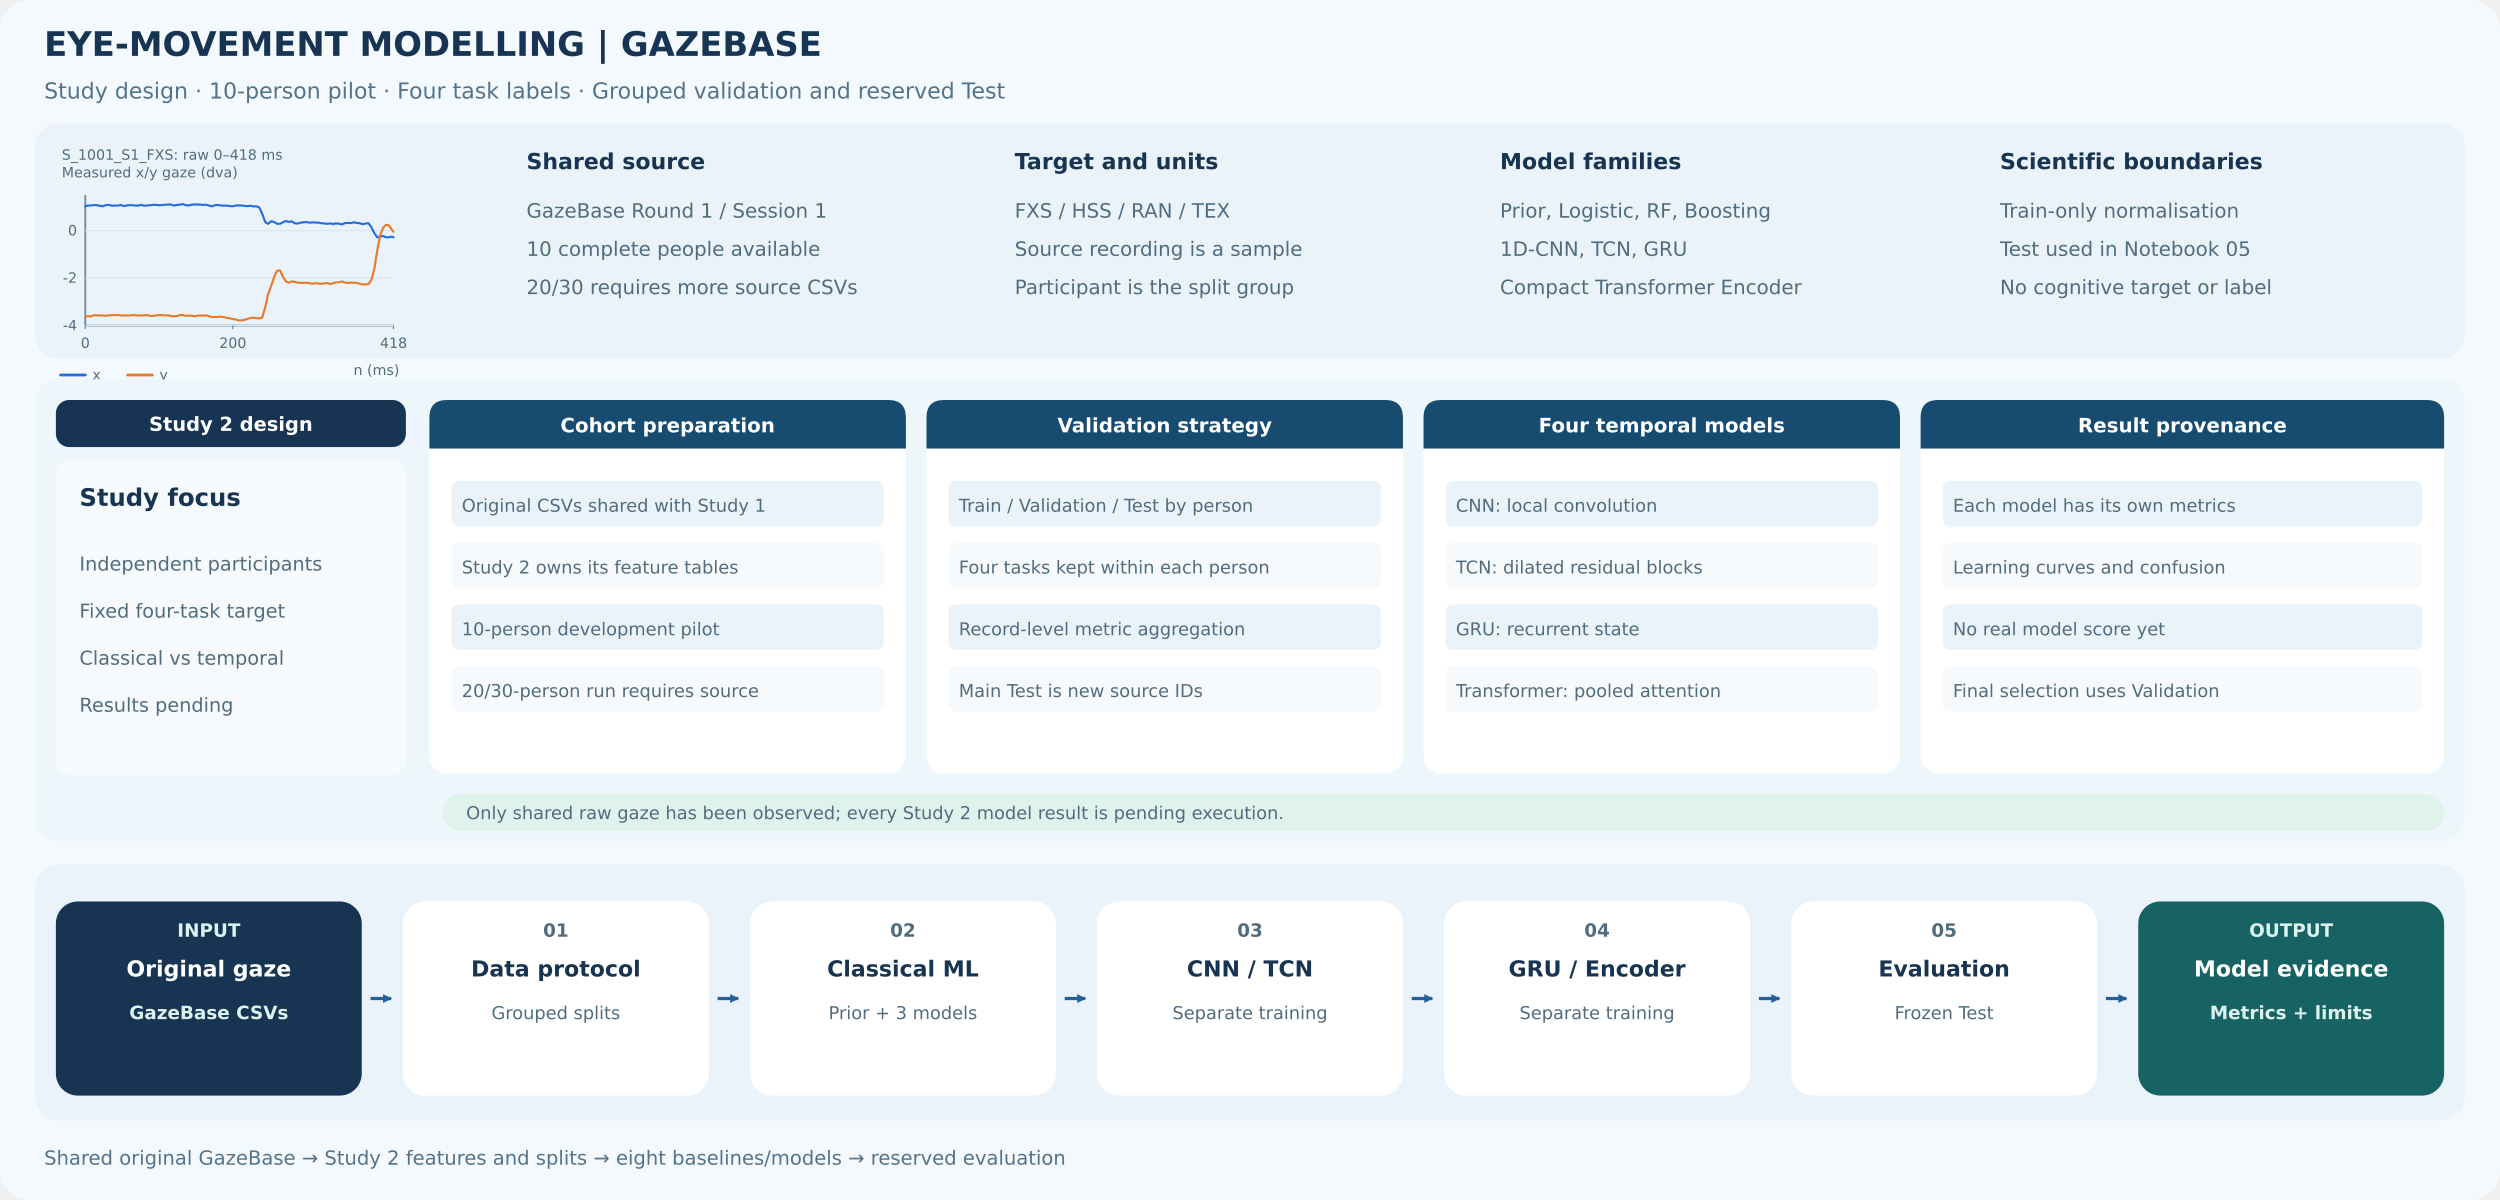
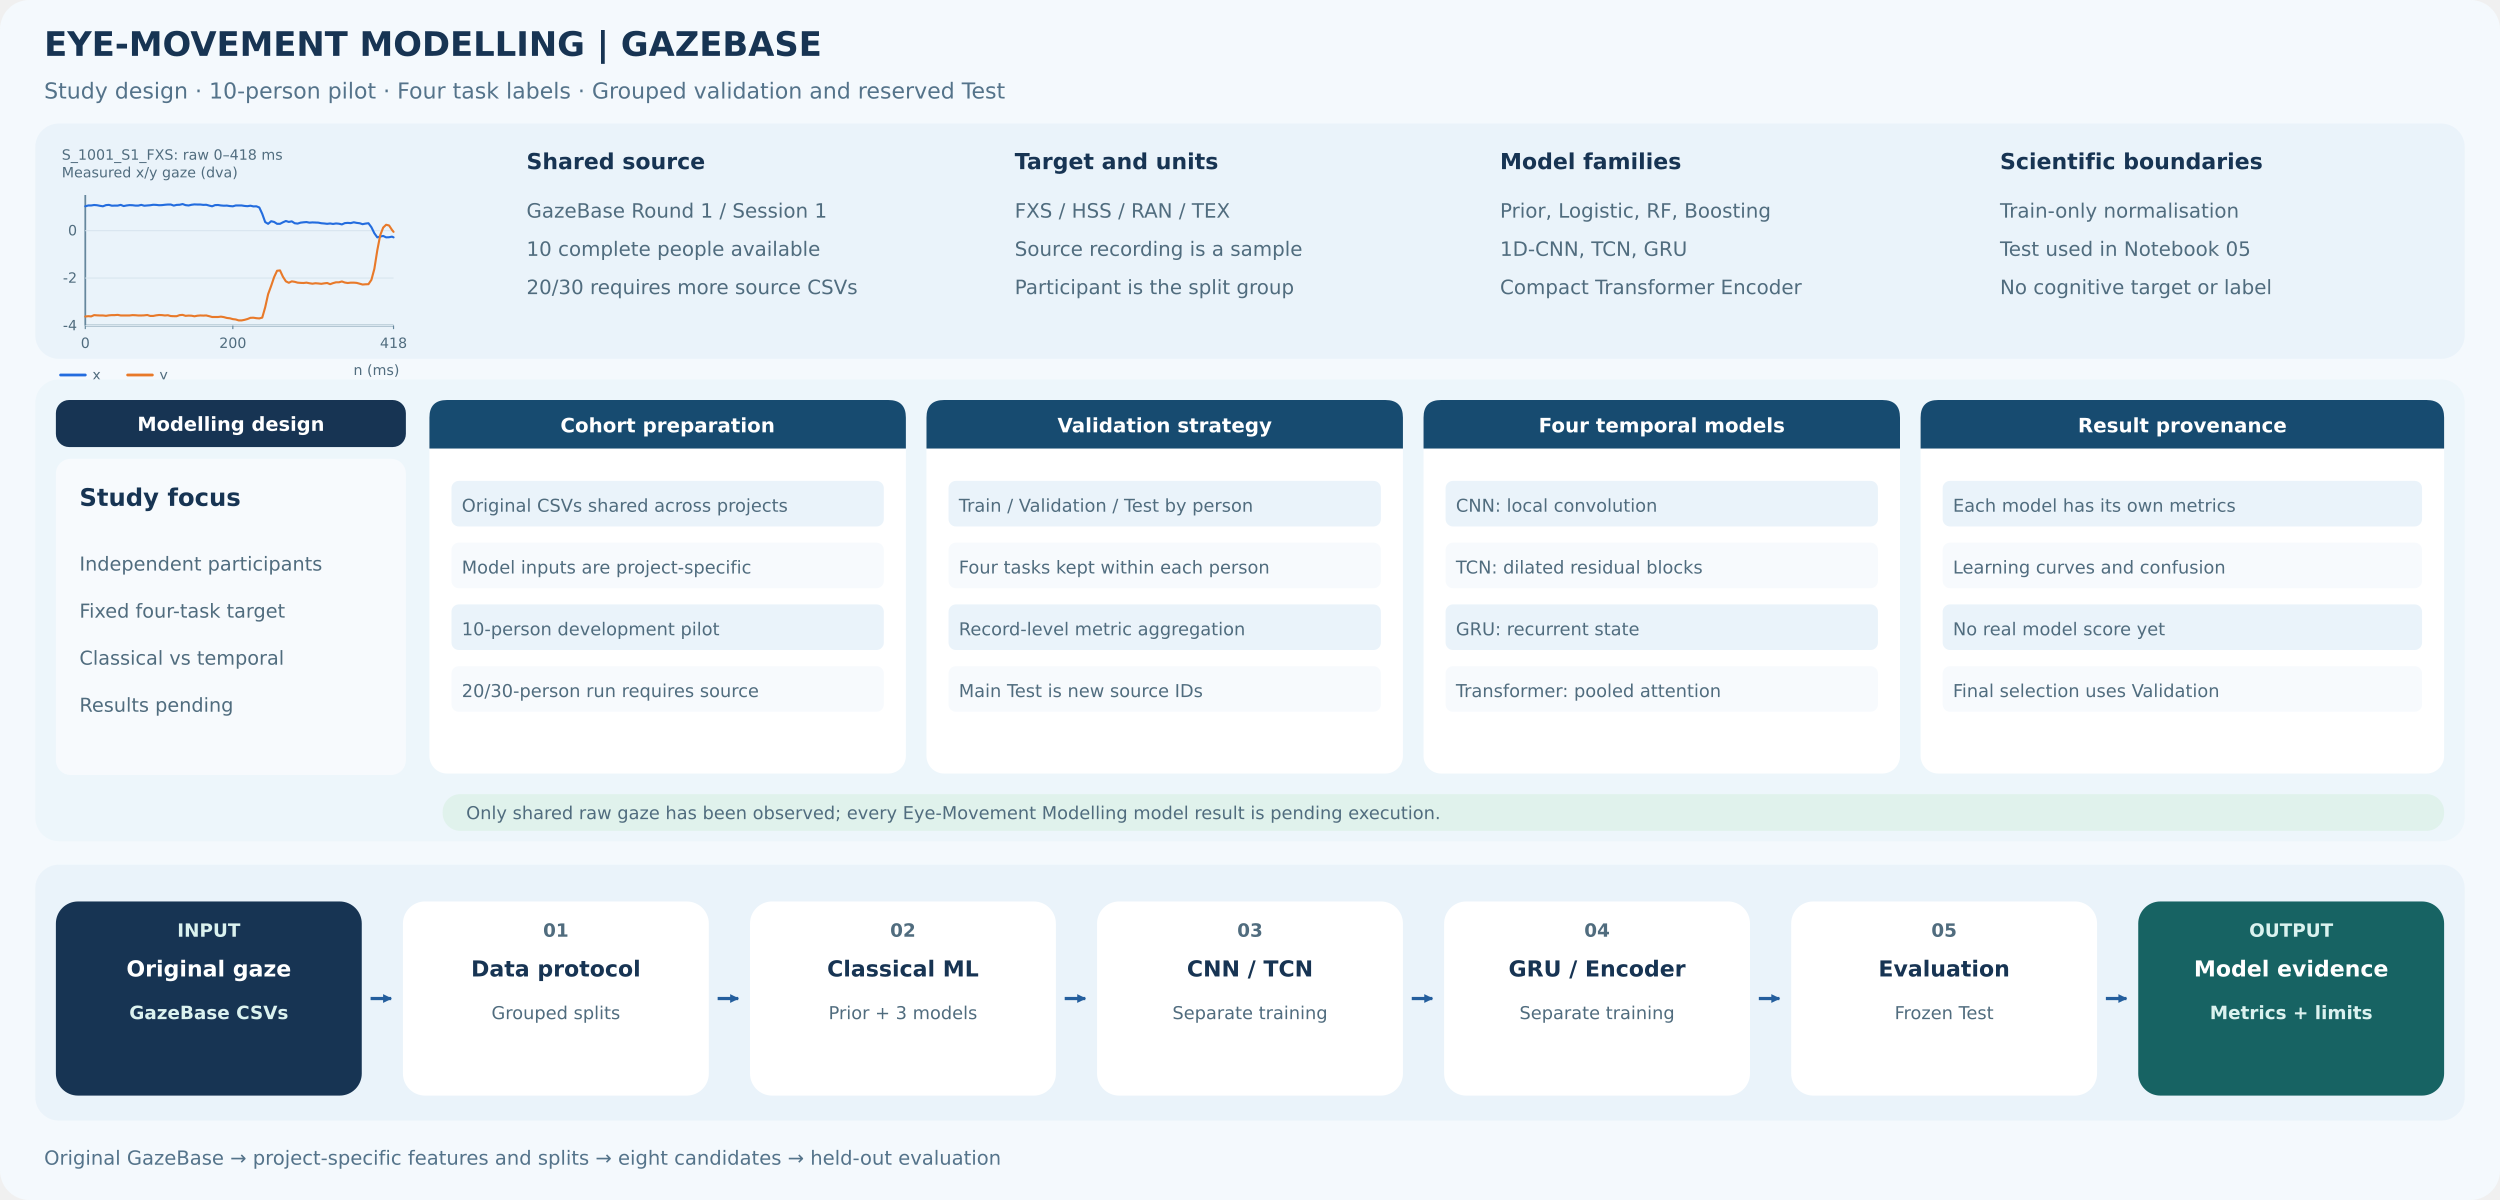
<svg xmlns="http://www.w3.org/2000/svg" width="1700" height="816" viewBox="0 0 1700 816" role="img" aria-labelledby="svg-title svg-desc">
  <defs>
    <style>
.title{font:700 23px DejaVu Sans,Arial,sans-serif;fill:#173453}.subtitle{font:400 15px DejaVu Sans,Arial,sans-serif;fill:#54738A}.sourceheading{font:700 11.5px DejaVu Sans,Arial,sans-serif;fill:#53738A}.sourcebody{font:400 13px DejaVu Sans,Arial,sans-serif;fill:#173453}.ctxhead{font:700 15px DejaVu Sans,Arial,sans-serif;fill:#173453}.ctxbody{font:400 13.5px DejaVu Sans,Arial,sans-serif;fill:#506C7E}.focushead{font:700 16.5px DejaVu Sans,Arial,sans-serif;fill:#173453}.focusbody{font:400 13.1px DejaVu Sans,Arial,sans-serif;fill:#506C7E}.sectionlabel{font:700 13.2px DejaVu Sans,Arial,sans-serif;fill:white}.panelhead{font:700 13.5px DejaVu Sans,Arial,sans-serif;fill:white}.panelbody{font:400 12.1px DejaVu Sans,Arial,sans-serif;fill:#506C7E}.nodeid{font:700 12.5px DejaVu Sans,Arial,sans-serif;fill:#506C7E}.nodetitle{font:700 15px DejaVu Sans,Arial,sans-serif;fill:#173453}.nodedesc{font:400 12.1px DejaVu Sans,Arial,sans-serif;fill:#506C7E}.endnodeid{font:700 12.5px DejaVu Sans,Arial,sans-serif;fill:#DBF2EF}.endnodetitle{font:700 15px DejaVu Sans,Arial,sans-serif;fill:white}.footer{font:400 13.3px DejaVu Sans,Arial,sans-serif;fill:#54738A}.overview-id{font:700 11.3px DejaVu Sans,Arial,sans-serif;fill:#506C7E}.overview-title{font:700 12.9px DejaVu Sans,Arial,sans-serif;fill:#173453}.overview-body{font:400 10.9px DejaVu Sans,Arial,sans-serif;fill:#506C7E}.overview-terminal-id{font:700 11.3px DejaVu Sans,Arial,sans-serif;fill:#DBF2EF}.overview-terminal-title{font:700 12.9px DejaVu Sans,Arial,sans-serif;fill:#FFFFFF}.overview-terminal-body{font:400 10.9px DejaVu Sans,Arial,sans-serif;fill:#DBF2EF}</style>
    <marker id="arr" markerWidth="6" markerHeight="6" refX="5.5" refY="3" orient="auto" markerUnits="userSpaceOnUse">
      <path d="M0 0 L6 3 L0 6 Z" fill="#245E9D" />
    </marker>
  </defs>
  <rect x="0" y="0" width="1700" height="816" rx="20" fill="#F4F9FD" stroke="none" stroke-width="1" />
  <g id="band-0-header">
    <text x="30" y="38" class="title">EYE-MOVEMENT MODELLING | GAZEBASE</text>
    <text x="30" y="67" class="subtitle">Study design · 10-person pilot · Four task labels · Grouped validation and reserved Test</text>
  </g>
  <g id="band-1-context">
    <rect x="24" y="84" width="1652" height="160" rx="16" fill="#EAF3FA" stroke-width="2" />
    <g id="source-record" aria-label="Measured horizontal and vertical gaze excerpt from original GazeBase record S_1001_S1_FXS" transform="translate(-204.4 -153) scale(0.8)">
      <text x="308" y="327" class="panelbody">S_1001_S1_FXS: raw 0–418 ms</text>
      <text x="308" y="342" class="panelbody">Measured x/y gaze (dva)</text>
      <line x1="328" y1="357" x2="328" y2="468" stroke="#66879D" stroke-width="1.5" />
      <line x1="328" y1="468" x2="590" y2="468" stroke="#66879D" stroke-width="1.5" />
      <line x1="328" y1="468" x2="590" y2="468" stroke="#D9E6EF" stroke-width="1" />
      <text x="321" y="472" class="panelbody" text-anchor="end">-4</text>
      <line x1="328" y1="427.6" x2="590" y2="427.6" stroke="#D9E6EF" stroke-width="1" />
      <text x="321" y="431.6" class="panelbody" text-anchor="end">-2</text>
      <line x1="328" y1="387.3" x2="590" y2="387.3" stroke="#D9E6EF" stroke-width="1" />
      <text x="321" y="391.3" class="panelbody" text-anchor="end">0</text>
      <line x1="328" y1="468" x2="328" y2="471" stroke="#66879D" stroke-width="1" />
      <text x="328" y="487" class="panelbody" text-anchor="middle">0</text>
      <line x1="453.4" y1="468" x2="453.4" y2="471" stroke="#66879D" stroke-width="1" />
      <text x="453.4" y="487" class="panelbody" text-anchor="middle">200</text>
      <line x1="590" y1="468" x2="590" y2="471" stroke="#66879D" stroke-width="1" />
      <text x="590" y="487" class="panelbody" text-anchor="middle">418</text>
      <path d="M328.0 366.6 L330.5 365.9 L333.0 365.9 L335.5 365.5 L338.0 365.7 L340.5 366.2 L343.0 366.6 L345.6 365.6 L348.1 365.4 L350.6 366.1 L353.1 366.0 L355.6 366.0 L358.1 365.4 L360.6 366.4 L363.1 365.9 L365.6 365.6 L368.1 365.7 L370.6 366.0 L373.1 366.0 L375.6 365.4 L378.1 366.1 L380.7 365.9 L383.2 365.7 L385.7 365.3 L388.2 365.4 L390.7 365.7 L393.2 365.6 L395.7 365.3 L398.2 365.1 L400.7 365.1 L403.2 366.0 L405.7 365.4 L408.2 365.3 L410.7 364.7 L413.2 365.6 L415.8 365.9 L418.3 365.3 L420.8 365.0 L423.3 365.1 L425.8 365.1 L428.3 365.4 L430.8 365.3 L433.3 366.0 L435.8 366.6 L438.3 365.6 L440.8 365.5 L443.3 365.9 L445.8 366.1 L448.3 366.0 L450.9 366.4 L453.4 366.6 L455.9 365.9 L458.4 365.9 L460.9 365.9 L463.4 366.3 L465.9 366.5 L468.4 366.1 L470.9 366.7 L473.4 366.6 L475.9 367.6 L478.4 373.0 L480.9 380.0 L483.4 381.5 L486.0 379.3 L488.5 379.9 L491.0 381.5 L493.5 381.5 L496.0 380.2 L498.5 379.1 L501.0 379.9 L503.5 379.4 L506.0 381.0 L508.5 381.3 L511.0 380.5 L513.5 380.2 L516.0 380.0 L518.5 380.5 L521.1 380.3 L523.6 380.4 L526.1 380.5 L528.6 381.0 L531.1 381.2 L533.6 381.5 L536.1 381.2 L538.6 381.6 L541.1 381.2 L543.6 381.4 L546.1 382.0 L548.6 380.9 L551.1 380.7 L553.6 380.9 L556.2 380.2 L558.7 380.7 L561.2 381.0 L563.7 381.8 L566.2 381.3 L568.7 381.0 L571.2 384.4 L573.7 389.5 L576.2 393.0 L578.7 392.3 L581.2 391.8 L583.7 393.0 L586.2 392.9 L588.7 392.4 L590.0 393.0" fill="none" stroke="#236CDE" stroke-width="1.8" stroke-linecap="round" stroke-linejoin="round" />
      <path d="M328.0 460.3 L330.5 460.0 L333.0 460.2 L335.5 459.1 L338.0 459.3 L340.5 459.4 L343.0 459.4 L345.6 459.7 L348.1 459.3 L350.6 459.1 L353.1 459.1 L355.6 458.9 L358.1 459.4 L360.6 459.4 L363.1 459.4 L365.6 459.4 L368.1 459.1 L370.6 459.2 L373.1 459.4 L375.6 459.4 L378.1 459.3 L380.7 459.0 L383.2 459.8 L385.7 459.8 L388.2 459.3 L390.7 459.0 L393.2 459.1 L395.7 459.4 L398.2 459.2 L400.7 459.9 L403.2 460.0 L405.7 460.0 L408.2 459.1 L410.7 458.9 L413.2 459.7 L415.8 459.5 L418.3 459.6 L420.8 460.1 L423.3 459.6 L425.8 459.4 L428.3 459.5 L430.8 459.4 L433.3 460.0 L435.8 460.7 L438.3 460.7 L440.8 460.7 L443.3 460.4 L445.8 460.8 L448.3 461.5 L450.9 461.8 L453.4 462.5 L455.9 462.8 L458.4 463.6 L460.9 463.6 L463.4 463.1 L465.9 462.4 L468.4 461.4 L470.9 461.3 L473.4 461.7 L475.9 461.9 L478.4 461.2 L480.9 452.5 L483.4 441.3 L486.0 434.2 L488.5 426.8 L491.0 421.4 L493.5 421.1 L496.0 426.5 L498.5 430.4 L501.0 431.6 L503.5 430.4 L506.0 430.8 L508.5 431.5 L511.0 431.7 L513.5 431.8 L516.0 431.5 L518.5 432.0 L521.1 432.4 L523.6 432.0 L526.1 432.2 L528.6 432.5 L531.1 432.1 L533.6 431.8 L536.1 432.8 L538.6 431.9 L541.1 431.2 L543.6 431.2 L546.1 430.5 L548.6 431.4 L551.1 431.8 L553.6 431.5 L556.2 431.5 L558.7 431.7 L561.2 432.4 L563.7 433.1 L566.2 432.9 L568.7 432.8 L571.2 429.1 L573.7 419.8 L576.2 404.0 L578.7 391.1 L581.2 384.7 L583.7 382.3 L586.2 382.9 L588.7 386.7 L590.0 388.3" fill="none" stroke="#E87929" stroke-width="1.8" stroke-linecap="round" stroke-linejoin="round" />
      <path d="M307 510 L328 510" fill="none" stroke="#236CDE" stroke-width="2.4" stroke-linecap="round" stroke-linejoin="round" />
      <text x="334" y="514" class="panelbody">x</text>
      <path d="M364 510 L385 510" fill="none" stroke="#E87929" stroke-width="2.4" stroke-linecap="round" stroke-linejoin="round" />
      <text x="391" y="514" class="panelbody">y</text>
      <text x="595" y="510" class="panelbody" text-anchor="end">n (ms)</text>
    </g>
    <g id="context-1">
      <text x="358" y="115" class="ctxhead">Shared source</text>
      <text x="358" y="148" class="ctxbody">GazeBase Round 1 / Session 1</text>
      <text x="358" y="174" class="ctxbody">10 complete people available</text>
      <text x="358" y="200" class="ctxbody">20/30 requires more source CSVs</text>
    </g>
    <g id="context-2">
      <text x="690" y="115" class="ctxhead">Target and units</text>
      <text x="690" y="148" class="ctxbody">FXS / HSS / RAN / TEX</text>
      <text x="690" y="174" class="ctxbody">Source recording is a sample</text>
      <text x="690" y="200" class="ctxbody">Participant is the split group</text>
    </g>
    <g id="context-3">
      <text x="1020" y="115" class="ctxhead">Model families</text>
      <text x="1020" y="148" class="ctxbody">Prior, Logistic, RF, Boosting</text>
      <text x="1020" y="174" class="ctxbody">1D-CNN, TCN, GRU</text>
      <text x="1020" y="200" class="ctxbody">Compact Transformer Encoder</text>
    </g>
    <g id="context-4">
      <text x="1360" y="115" class="ctxhead">Scientific boundaries</text>
      <text x="1360" y="148" class="ctxbody">Train-only normalisation</text>
      <text x="1360" y="174" class="ctxbody">Test used in Notebook 05</text>
      <text x="1360" y="200" class="ctxbody">No cognitive target or label</text>
    </g>
  </g>
  <g id="band-2-analysis">
    <rect x="24" y="258" width="1652" height="314" rx="16" fill="#EDF6FB" stroke-width="1.5" />
    <g id="focus">
      <rect x="38" y="272" width="238" height="32" rx="9" fill="#173453" stroke-width="1.5" />
-       <text x="157" y="293" class="sectionlabel" text-anchor="middle">Study 2 design</text>
+       <text x="157" y="293" class="sectionlabel" text-anchor="middle">Modelling design</text>
      <rect x="38" y="312" width="238" height="215" rx="10" fill="#F7FAFD" stroke-width="1.5" />
      <text x="54" y="344" class="focushead">Study focus</text>
      <text x="54" y="388" class="focusbody">Independent participants</text>
      <text x="54" y="420" class="focusbody">Fixed four-task target</text>
      <text x="54" y="452" class="focusbody">Classical vs temporal</text>
      <text x="54" y="484" class="focusbody">Results pending</text>
    </g>
    <g id="panels">
      <g id="panel-1">
        <rect x="292" y="272" width="324" height="254" rx="12" fill="#FFFFFF" stroke-width="1.5" />
        <path d="M304 272 H604 Q616 272 616 284 V305 H292 V284 Q292 272 304 272Z" fill="#174B70" />
        <text x="454" y="294" class="panelhead" text-anchor="middle">Cohort preparation</text>
        <g id="scientific-panel-1">
          <rect x="307" y="327" width="294" height="31" rx="5" fill="#EAF3FA" stroke-width="0" />
-           <text x="314" y="348" class="panelbody">Original CSVs shared with Study 1</text>
+           <text x="314" y="348" class="panelbody">Original CSVs shared across projects</text>
          <rect x="307" y="369" width="294" height="31" rx="5" fill="#F7FAFD" stroke-width="0" />
-           <text x="314" y="390" class="panelbody">Study 2 owns its feature tables</text>
+           <text x="314" y="390" class="panelbody">Model inputs are project-specific</text>
          <rect x="307" y="411" width="294" height="31" rx="5" fill="#EAF3FA" stroke-width="0" />
          <text x="314" y="432" class="panelbody">10-person development pilot</text>
          <rect x="307" y="453" width="294" height="31" rx="5" fill="#F7FAFD" stroke-width="0" />
          <text x="314" y="474" class="panelbody">20/30-person run requires source</text>
        </g>
      </g>
      <g id="panel-2">
        <rect x="630" y="272" width="324" height="254" rx="12" fill="#FFFFFF" stroke-width="1.5" />
        <path d="M642 272 H942 Q954 272 954 284 V305 H630 V284 Q630 272 642 272Z" fill="#174B70" />
        <text x="792" y="294" class="panelhead" text-anchor="middle">Validation strategy</text>
        <g id="scientific-panel-2">
          <rect x="645" y="327" width="294" height="31" rx="5" fill="#EAF3FA" stroke-width="0" />
          <text x="652" y="348" class="panelbody">Train / Validation / Test by person</text>
          <rect x="645" y="369" width="294" height="31" rx="5" fill="#F7FAFD" stroke-width="0" />
          <text x="652" y="390" class="panelbody">Four tasks kept within each person</text>
          <rect x="645" y="411" width="294" height="31" rx="5" fill="#EAF3FA" stroke-width="0" />
          <text x="652" y="432" class="panelbody">Record-level metric aggregation</text>
          <rect x="645" y="453" width="294" height="31" rx="5" fill="#F7FAFD" stroke-width="0" />
          <text x="652" y="474" class="panelbody">Main Test is new source IDs</text>
        </g>
      </g>
      <g id="panel-3">
        <rect x="968" y="272" width="324" height="254" rx="12" fill="#FFFFFF" stroke-width="1.5" />
        <path d="M980 272 H1280 Q1292 272 1292 284 V305 H968 V284 Q968 272 980 272Z" fill="#174B70" />
        <text x="1130" y="294" class="panelhead" text-anchor="middle">Four temporal models</text>
        <g id="scientific-panel-3">
          <rect x="983" y="327" width="294" height="31" rx="5" fill="#EAF3FA" stroke-width="0" />
          <text x="990" y="348" class="panelbody">CNN: local convolution</text>
          <rect x="983" y="369" width="294" height="31" rx="5" fill="#F7FAFD" stroke-width="0" />
          <text x="990" y="390" class="panelbody">TCN: dilated residual blocks</text>
          <rect x="983" y="411" width="294" height="31" rx="5" fill="#EAF3FA" stroke-width="0" />
          <text x="990" y="432" class="panelbody">GRU: recurrent state</text>
          <rect x="983" y="453" width="294" height="31" rx="5" fill="#F7FAFD" stroke-width="0" />
          <text x="990" y="474" class="panelbody">Transformer: pooled attention</text>
        </g>
      </g>
      <g id="panel-4">
        <rect x="1306" y="272" width="356" height="254" rx="12" fill="#FFFFFF" stroke-width="1.5" />
        <path d="M1318 272 H1650 Q1662 272 1662 284 V305 H1306 V284 Q1306 272 1318 272Z" fill="#174B70" />
        <text x="1484" y="294" class="panelhead" text-anchor="middle">Result provenance</text>
        <g id="scientific-panel-4">
          <rect x="1321" y="327" width="326" height="31" rx="5" fill="#EAF3FA" stroke-width="0" />
          <text x="1328" y="348" class="panelbody">Each model has its own metrics</text>
          <rect x="1321" y="369" width="326" height="31" rx="5" fill="#F7FAFD" stroke-width="0" />
          <text x="1328" y="390" class="panelbody">Learning curves and confusion</text>
          <rect x="1321" y="411" width="326" height="31" rx="5" fill="#EAF3FA" stroke-width="0" />
          <text x="1328" y="432" class="panelbody">No real model score yet</text>
          <rect x="1321" y="453" width="326" height="31" rx="5" fill="#F7FAFD" stroke-width="0" />
          <text x="1328" y="474" class="panelbody">Final selection uses Validation</text>
        </g>
      </g>
    </g>
    <g id="scientific-note">
      <rect x="301" y="540" width="1361" height="25" rx="12" fill="#E0F2EC" stroke-width="1.5" />
-       <text x="317" y="557" class="panelbody">Only shared raw gaze has been observed; every Study 2 model result is pending execution.</text>
+       <text x="317" y="557" class="panelbody">Only shared raw gaze has been observed; every Eye-Movement Modelling model result is pending execution.</text>
    </g>
  </g>
  <g id="band-3-workflow">
    <rect x="24" y="588" width="1652" height="174" rx="16" fill="#EAF3FA" stroke-width="2" />
    <g id="nodes">
      <g id="node-0">
        <rect x="38" y="613" width="208" height="132" rx="15" fill="#173453" stroke-width="1.8" />
        <text x="142" y="637" class="endnodeid" text-anchor="middle">INPUT</text>
        <text x="142" y="664" class="endnodetitle" text-anchor="middle">Original gaze</text>
        <text x="142" y="693" class="endnodeid" text-anchor="middle">GazeBase CSVs</text>
      </g>
      <g id="node-1">
        <rect x="274" y="613" width="208" height="132" rx="15" fill="#FFFFFF" stroke-width="1.8" />
        <text x="378" y="637" class="nodeid" text-anchor="middle">01</text>
        <text x="378" y="664" class="nodetitle" text-anchor="middle">Data protocol</text>
        <text x="378" y="693" class="nodedesc" text-anchor="middle">Grouped splits</text>
      </g>
      <g id="node-2">
        <rect x="510" y="613" width="208" height="132" rx="15" fill="#FFFFFF" stroke-width="1.8" />
        <text x="614" y="637" class="nodeid" text-anchor="middle">02</text>
        <text x="614" y="664" class="nodetitle" text-anchor="middle">Classical ML</text>
        <text x="614" y="693" class="nodedesc" text-anchor="middle">Prior + 3 models</text>
      </g>
      <g id="node-3">
        <rect x="746" y="613" width="208" height="132" rx="15" fill="#FFFFFF" stroke-width="1.8" />
        <text x="850" y="637" class="nodeid" text-anchor="middle">03</text>
        <text x="850" y="664" class="nodetitle" text-anchor="middle">CNN / TCN</text>
        <text x="850" y="693" class="nodedesc" text-anchor="middle">Separate training</text>
      </g>
      <g id="node-4">
        <rect x="982" y="613" width="208" height="132" rx="15" fill="#FFFFFF" stroke-width="1.8" />
        <text x="1086" y="637" class="nodeid" text-anchor="middle">04</text>
        <text x="1086" y="664" class="nodetitle" text-anchor="middle">GRU / Encoder</text>
        <text x="1086" y="693" class="nodedesc" text-anchor="middle">Separate training</text>
      </g>
      <g id="node-5">
        <rect x="1218" y="613" width="208" height="132" rx="15" fill="#FFFFFF" stroke-width="1.8" />
        <text x="1322" y="637" class="nodeid" text-anchor="middle">05</text>
        <text x="1322" y="664" class="nodetitle" text-anchor="middle">Evaluation</text>
        <text x="1322" y="693" class="nodedesc" text-anchor="middle">Frozen Test</text>
      </g>
      <g id="node-6">
        <rect x="1454" y="613" width="208" height="132" rx="15" fill="#176363" stroke-width="1.8" />
        <text x="1558" y="637" class="endnodeid" text-anchor="middle">OUTPUT</text>
        <text x="1558" y="664" class="endnodetitle" text-anchor="middle">Model evidence</text>
        <text x="1558" y="693" class="endnodeid" text-anchor="middle">Metrics + limits</text>
      </g>
    </g>
    <g id="connectors">
      <line x1="252" y1="679" x2="266" y2="679" stroke="#245E9D" stroke-width="2.2" marker-end="url(#arr)" />
      <line x1="488" y1="679" x2="502" y2="679" stroke="#245E9D" stroke-width="2.2" marker-end="url(#arr)" />
      <line x1="724" y1="679" x2="738" y2="679" stroke="#245E9D" stroke-width="2.2" marker-end="url(#arr)" />
      <line x1="960" y1="679" x2="974" y2="679" stroke="#245E9D" stroke-width="2.2" marker-end="url(#arr)" />
      <line x1="1196" y1="679" x2="1210" y2="679" stroke="#245E9D" stroke-width="2.2" marker-end="url(#arr)" />
      <line x1="1432" y1="679" x2="1446" y2="679" stroke="#245E9D" stroke-width="2.2" marker-end="url(#arr)" />
    </g>
  </g>
  <g id="band-4-summary">
-     <text x="30" y="792" class="footer">Shared original GazeBase → Study 2 features and splits → eight baselines/models → reserved evaluation</text>
+     <text x="30" y="792" class="footer">Original GazeBase → project-specific features and splits → eight candidates → held-out evaluation</text>
  </g>
</svg>
